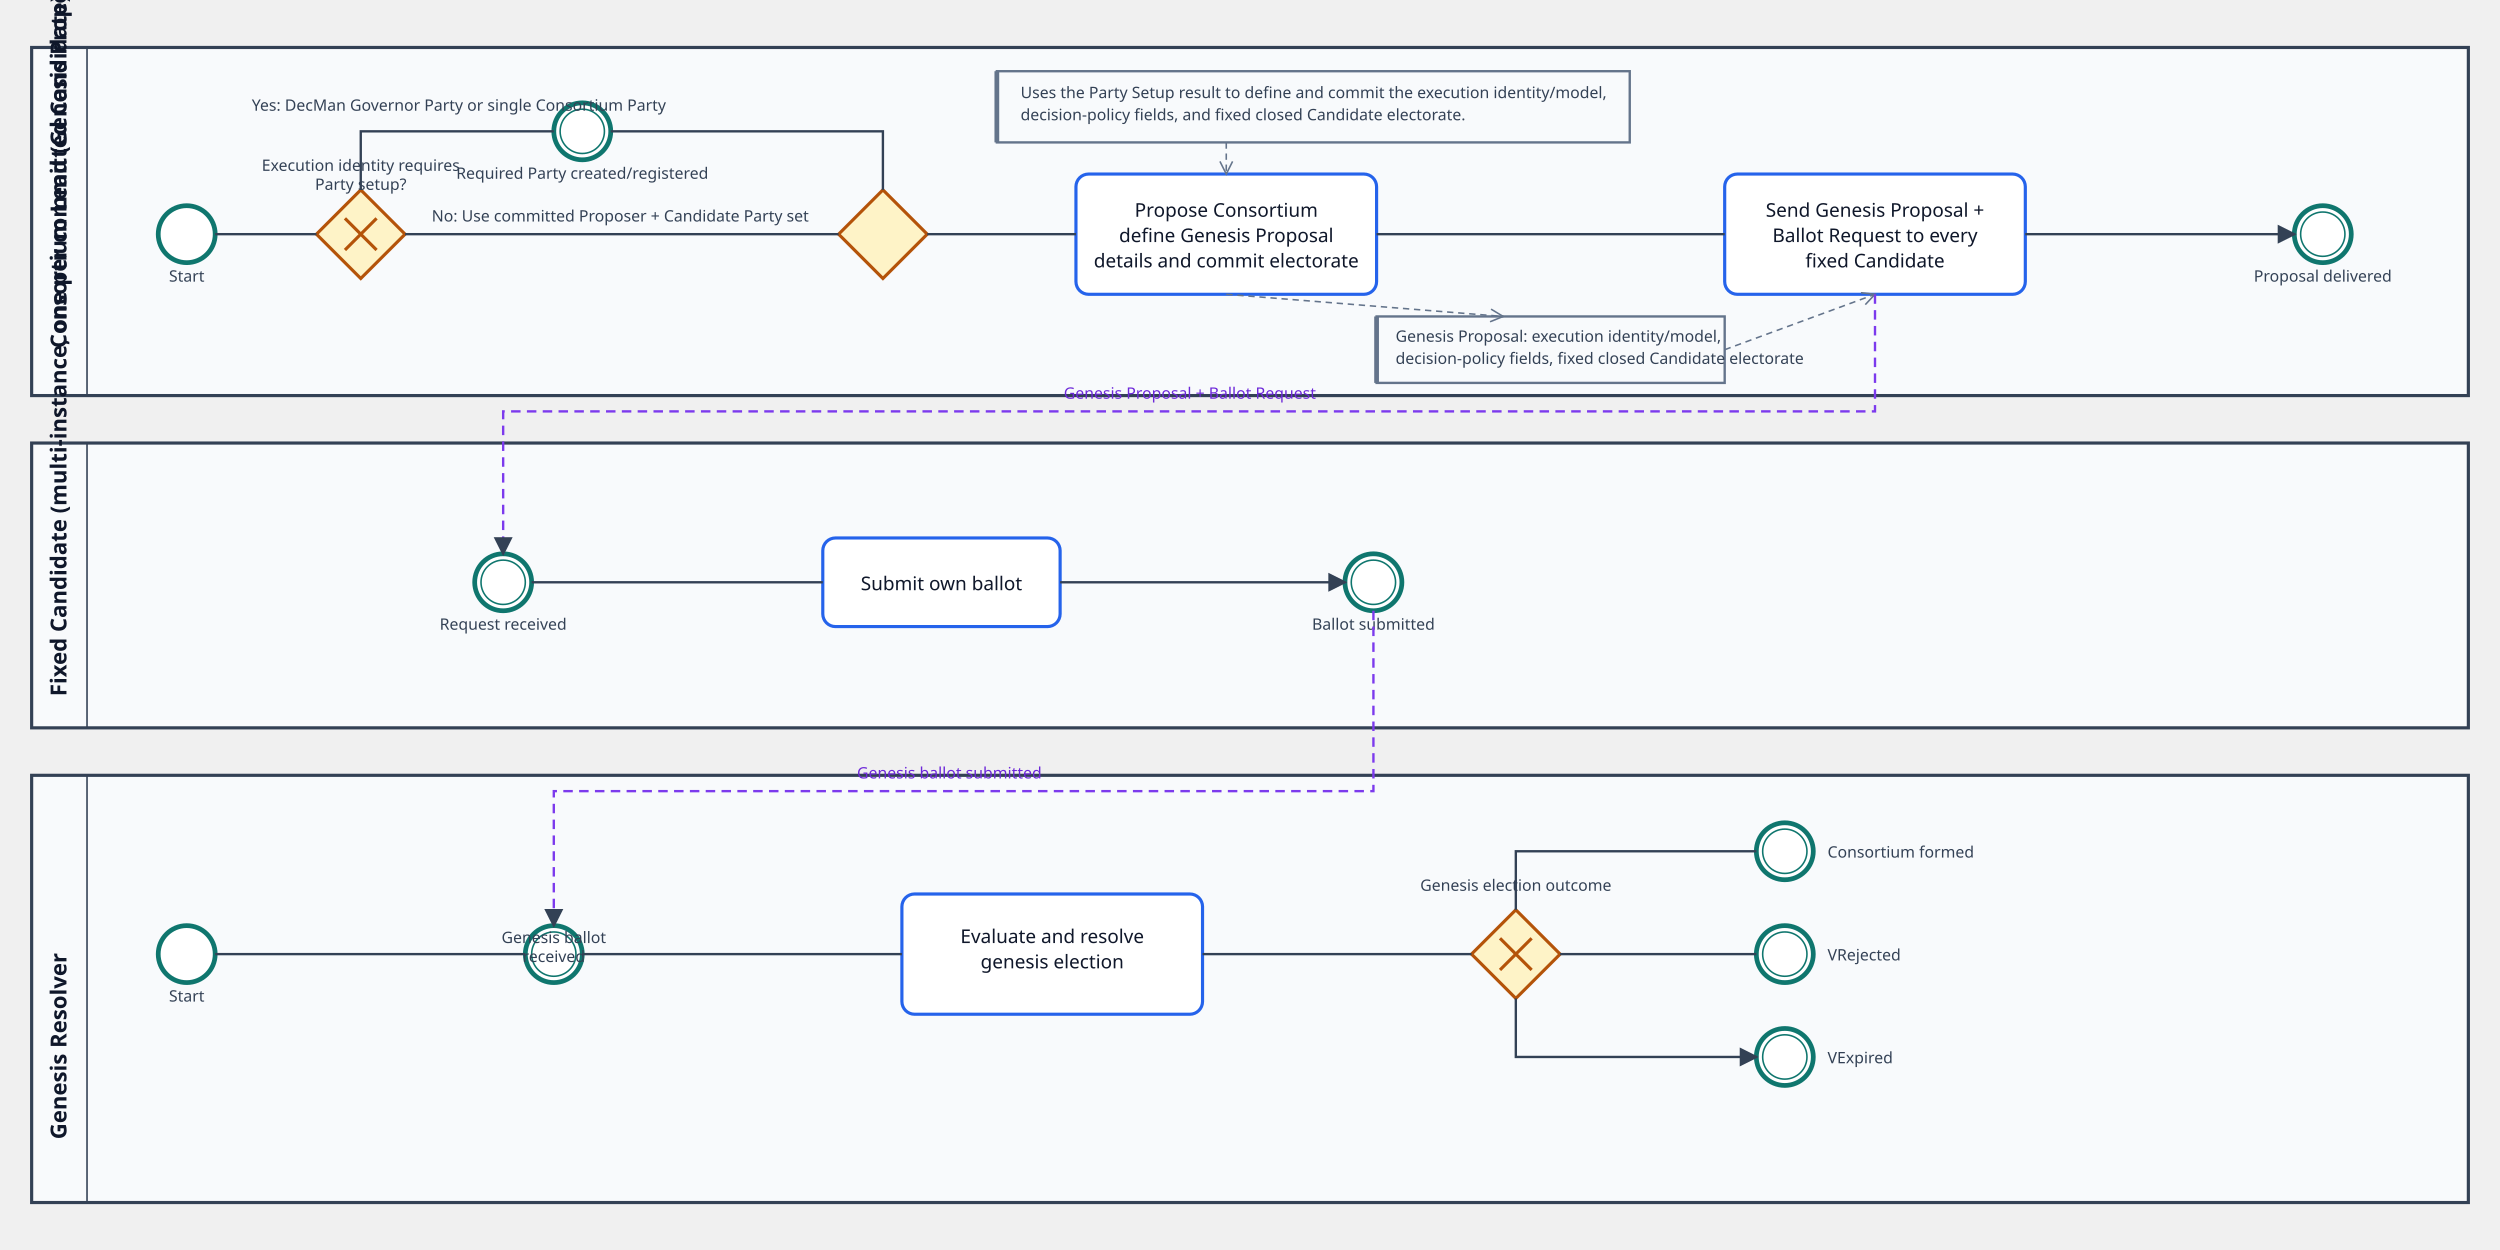
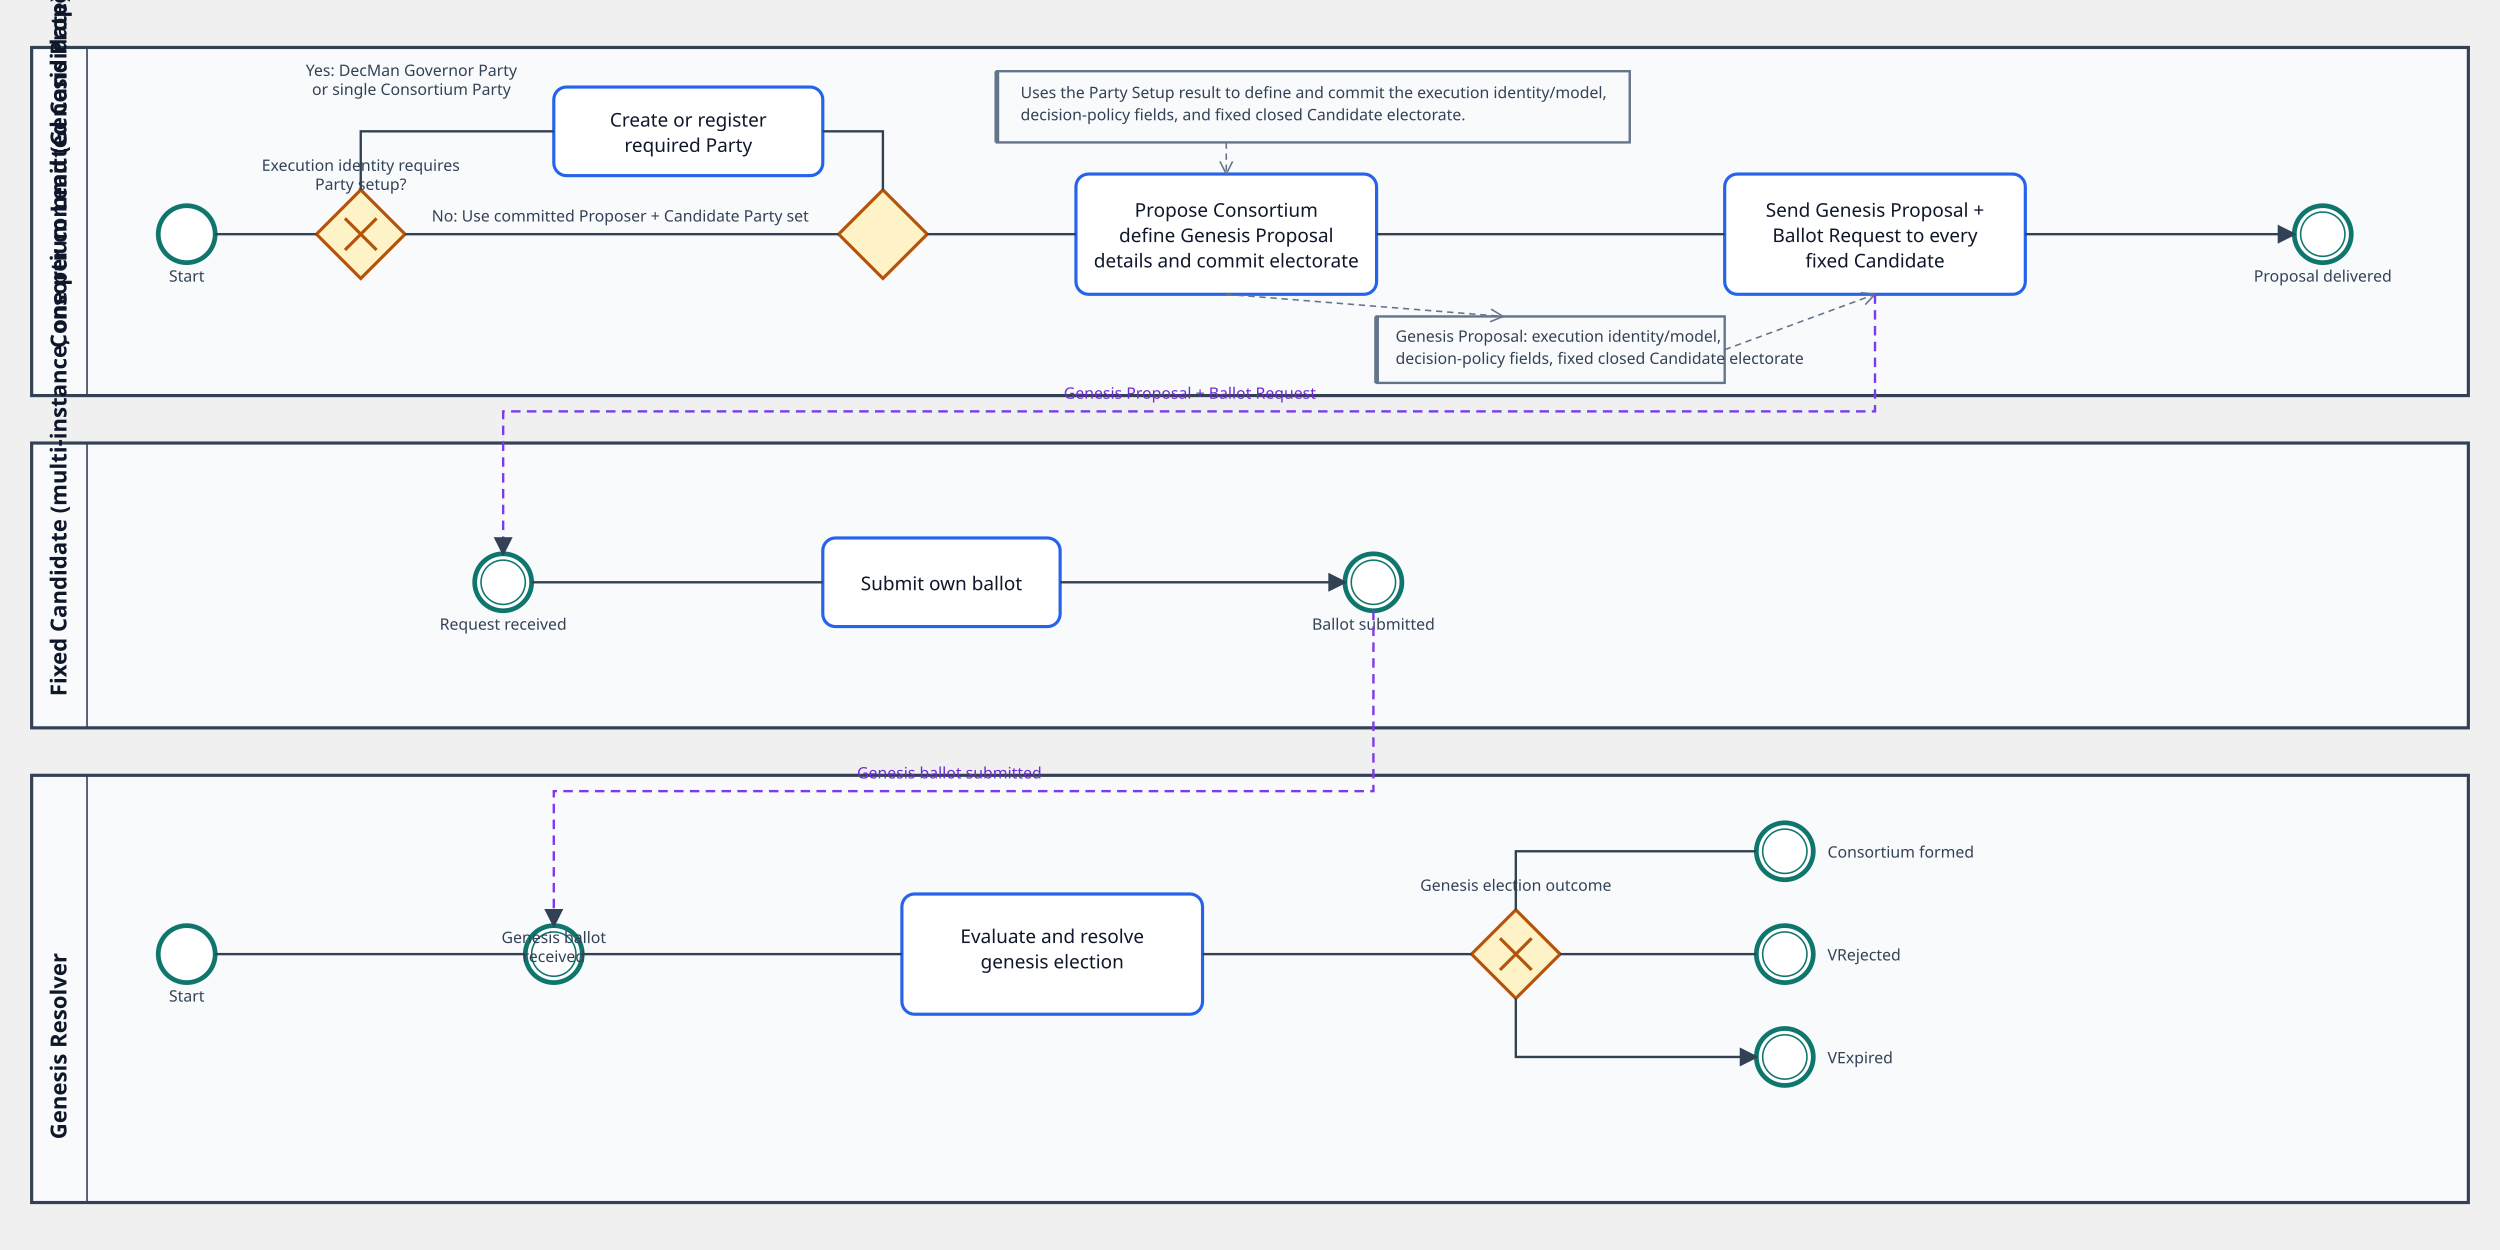
<svg xmlns="http://www.w3.org/2000/svg" width="1580" height="790" viewBox="0 0 1580 790" role="img" aria-labelledby="title desc">
  <defs>
    <marker id="arrow" markerWidth="8" markerHeight="8" refX="7" refY="4" orient="auto">
      <path d="M0 0L8 4L0 8Z" fill="#334155" />
    </marker>
    <marker id="open" markerWidth="10" markerHeight="10" refX="9" refY="5" orient="auto">
      <path d="M1 1L9 5L1 9" fill="none" stroke="#64748b" />
    </marker>
    <style>.pool{fill:#f8fafc;stroke:#334155;stroke-width:2}.task{fill:#fff;stroke:#2563eb;stroke-width:2}.event{fill:#fff;stroke:#0f766e;stroke-width:3}.gateway{fill:#fef3c7;stroke:#b45309;stroke-width:2}.flow{fill:none;stroke:#334155;stroke-width:1.5;marker-end:url(#arrow)}.message{fill:none;stroke:#7c3aed;stroke-width:1.5;stroke-dasharray:6 4;marker-end:url(#arrow)}.assoc{fill:none;stroke:#64748b;stroke-width:1;stroke-dasharray:4 3;marker-end:url(#open)}.title{font:600 14px sans-serif;fill:#0f172a}.t{font:12px sans-serif;fill:#0f172a}.s{font:10px sans-serif;fill:#334155}.m{font:10px sans-serif;fill:#6d28d9}</style>
  </defs>
  <rect class="pool" x="20" y="30" width="1540" height="220" />
  <line x1="55" y1="30" x2="55" y2="250" stroke="#334155" />
  <text class="title" transform="translate(42 220) rotate(-90)">Consortium Lead (Genesis Proposer)</text>
  <rect class="pool" x="20" y="280" width="1540" height="180" />
  <line x1="55" y1="280" x2="55" y2="460" stroke="#334155" />
  <text class="title" transform="translate(42 440) rotate(-90)">Fixed Candidate (multi-instance, one per committed Candidate)</text>
  <rect class="pool" x="20" y="490" width="1540" height="270" />
  <line x1="55" y1="490" x2="55" y2="760" stroke="#334155" />
  <text class="title" transform="translate(42 720) rotate(-90)">Genesis Resolver</text>
  <circle class="event" cx="118" cy="148" r="18" />
  <text class="s" x="118" y="178" text-anchor="middle">Start</text>
  <polygon class="gateway" points="228,120 256,148 228,176 200,148" />
  <path d="M218 138L238 158M238 138L218 158" stroke="#b45309" stroke-width="2" />
  <text class="s" x="228" y="108" text-anchor="middle">Execution identity requires</text>
  <text class="s" x="228" y="120" text-anchor="middle">Party setup?</text>
-   <circle class="event" cx="368" cy="83" r="18" />
-   <circle cx="368" cy="83" r="14" fill="none" stroke="#0f766e" />
-   <text class="s" x="368" y="113" text-anchor="middle">Required Party created/registered</text>
+   <rect class="task" x="350" y="55" width="170" height="56" rx="8" />
+   <text class="t" x="435" y="80" text-anchor="middle">Create or register</text>
+   <text class="t" x="435" y="96" text-anchor="middle">required Party</text>
  <polygon class="gateway" points="558,120 586,148 558,176 530,148" />
  <rect class="task" x="680" y="110" width="190" height="76" rx="8" />
  <text class="t" x="775" y="137" text-anchor="middle">Propose Consortium</text>
  <text class="t" x="775" y="153" text-anchor="middle">define Genesis Proposal</text>
  <text class="t" x="775" y="169" text-anchor="middle">details and commit electorate</text>
  <rect class="task" x="1090" y="110" width="190" height="76" rx="8" />
  <text class="t" x="1185" y="137" text-anchor="middle">Send Genesis Proposal +</text>
  <text class="t" x="1185" y="153" text-anchor="middle">Ballot Request to every</text>
  <text class="t" x="1185" y="169" text-anchor="middle">fixed Candidate</text>
  <circle class="event" cx="1468" cy="148" r="18" />
  <circle cx="1468" cy="148" r="14" fill="none" stroke="#0f766e" />
  <text class="s" x="1468" y="178" text-anchor="middle">Proposal delivered</text>
-   <path class="flow" d="M136 148H200M228 120V83H350M386 83H558V120M256 148H530M586 148H680M870 148H1090M1280 148H1450" />
-   <text class="s" x="290" y="70" text-anchor="middle">Yes: DecMan Governor Party or single Consortium Party</text>
+   <path class="flow" d="M136 148H200M228 120V83H350M520 83H558V120M256 148H530M586 148H680M870 148H1090M1280 148H1450" />
+   <text class="s" x="260" y="48" text-anchor="middle">Yes: DecMan Governor Party</text>
+   <text class="s" x="260" y="60" text-anchor="middle">or single Consortium Party</text>
  <text class="s" x="392" y="140" text-anchor="middle">No: Use committed Proposer + Candidate Party set</text>
  <path d="M630 45H1030V90H630Z" fill="none" stroke="#64748b" stroke-width="1.5" />
  <path d="M630 45V90" stroke="#64748b" stroke-width="3" />
  <text class="s" x="645" y="62">Uses the Party Setup result to define and commit the execution identity/model,</text>
  <text class="s" x="645" y="76">decision-policy fields, and fixed closed Candidate electorate.</text>
  <path class="assoc" d="M775 90L775 110" />
  <path d="M870 200H1090V242H870Z" fill="none" stroke="#64748b" stroke-width="1.5" />
  <path d="M870 200V242" stroke="#64748b" stroke-width="3" />
  <text class="s" x="882" y="216">Genesis Proposal: execution identity/model,</text>
  <text class="s" x="882" y="230">decision-policy fields, fixed closed Candidate electorate</text>
  <path class="assoc" d="M775 186L950 200" />
  <path class="assoc" d="M1090 221L1185 186" />
  <circle class="event" cx="318" cy="368" r="18" />
  <circle cx="318" cy="368" r="14" fill="none" stroke="#0f766e" />
  <text class="s" x="318" y="398" text-anchor="middle">Request received</text>
  <rect class="task" x="520" y="340" width="150" height="56" rx="8" />
  <text class="t" x="595" y="373" text-anchor="middle">Submit own ballot</text>
  <circle class="event" cx="868" cy="368" r="18" />
  <circle cx="868" cy="368" r="14" fill="none" stroke="#0f766e" />
  <text class="s" x="868" y="398" text-anchor="middle">Ballot submitted</text>
  <path class="flow" d="M336 368H520M670 368H850" />
  <circle class="event" cx="118" cy="603" r="18" />
  <text class="s" x="118" y="633" text-anchor="middle">Start</text>
  <circle class="event" cx="350" cy="603" r="18" />
  <circle cx="350" cy="603" r="14" fill="none" stroke="#0f766e" />
  <text class="s" x="350" y="596" text-anchor="middle">Genesis ballot</text>
  <text class="s" x="350" y="608" text-anchor="middle">received</text>
  <rect class="task" x="570" y="565" width="190" height="76" rx="8" />
  <text class="t" x="665" y="596" text-anchor="middle">Evaluate and resolve</text>
  <text class="t" x="665" y="612" text-anchor="middle">genesis election</text>
  <polygon class="gateway" points="958,575 986,603 958,631 930,603" />
  <path d="M948 593L968 613M968 593L948 613" stroke="#b45309" stroke-width="2" />
  <text class="s" x="958" y="563" text-anchor="middle">Genesis election outcome</text>
  <circle class="event" cx="1128" cy="538" r="18" />
  <circle cx="1128" cy="538" r="14" fill="none" stroke="#0f766e" />
  <text class="s" x="1155" y="542">Consortium formed</text>
  <circle class="event" cx="1128" cy="603" r="18" />
  <circle cx="1128" cy="603" r="14" fill="none" stroke="#0f766e" />
  <text class="s" x="1155" y="607">VRejected</text>
  <circle class="event" cx="1128" cy="668" r="18" />
  <circle cx="1128" cy="668" r="14" fill="none" stroke="#0f766e" />
  <text class="s" x="1155" y="672">VExpired</text>
  <path class="flow" d="M136 603H332M368 603H570M760 603H930M958 575V538H1110M986 603H1110M958 631V668H1110" />
  <path class="message" d="M1185 186V260H318V350" />
  <text class="m" x="752" y="252" text-anchor="middle">Genesis Proposal + Ballot Request</text>
  <path class="message" d="M868 386V500H350V585" />
  <text class="m" x="600" y="492" text-anchor="middle">Genesis ballot submitted</text>
</svg>
